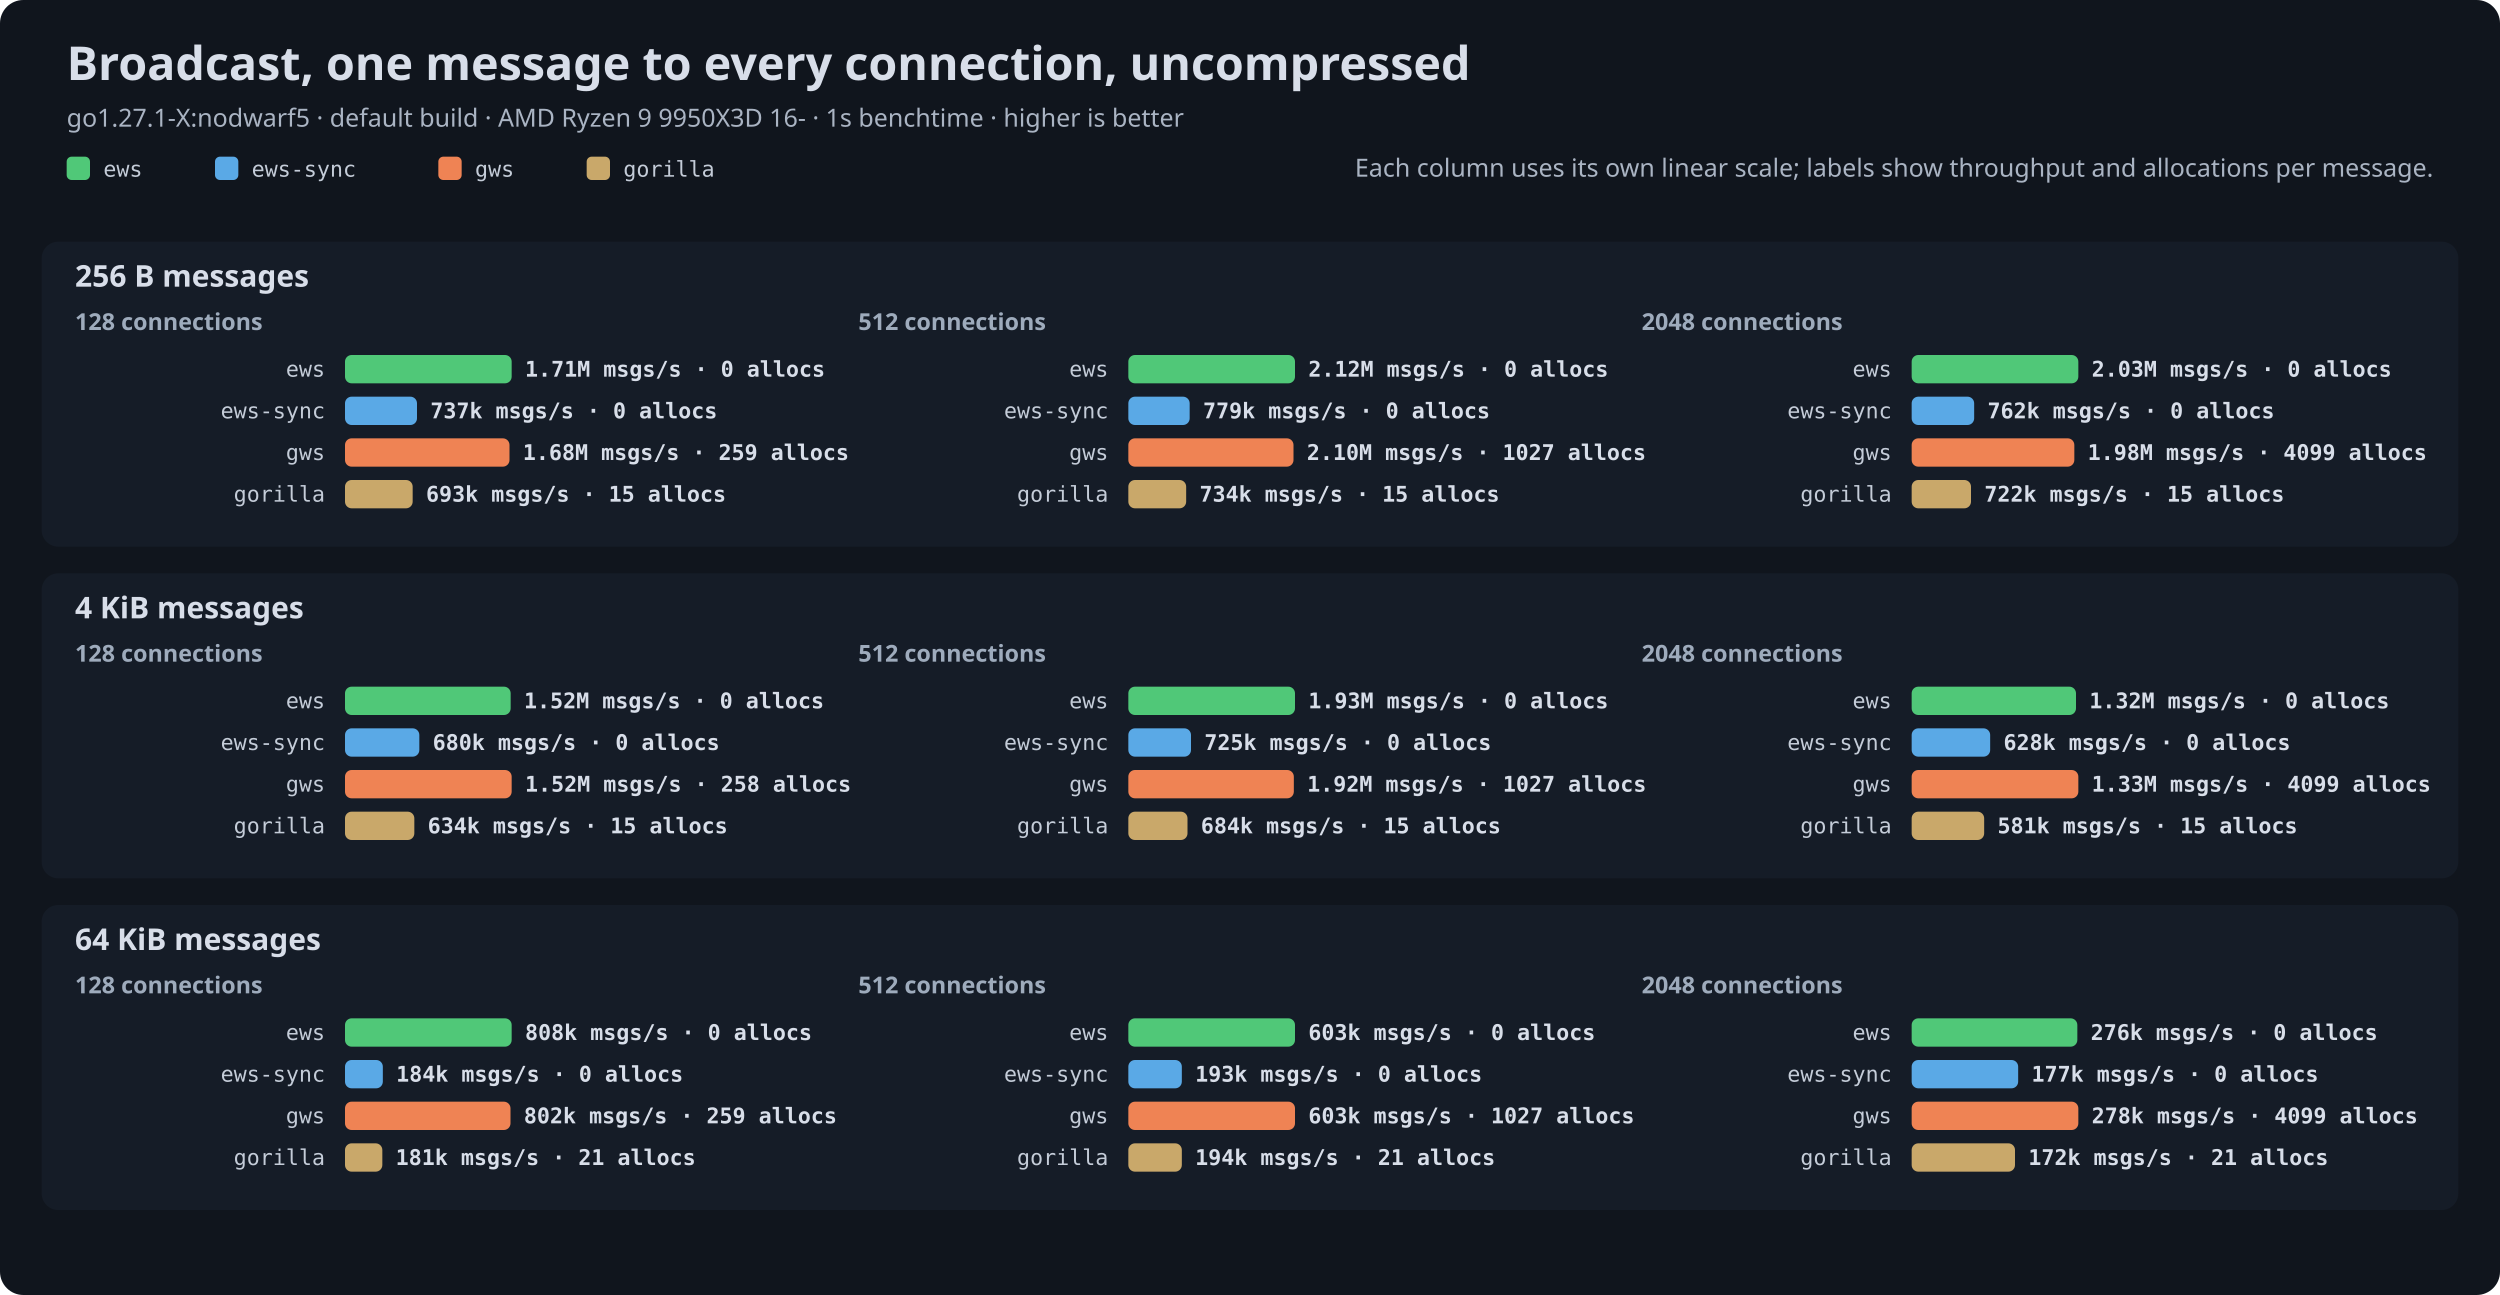
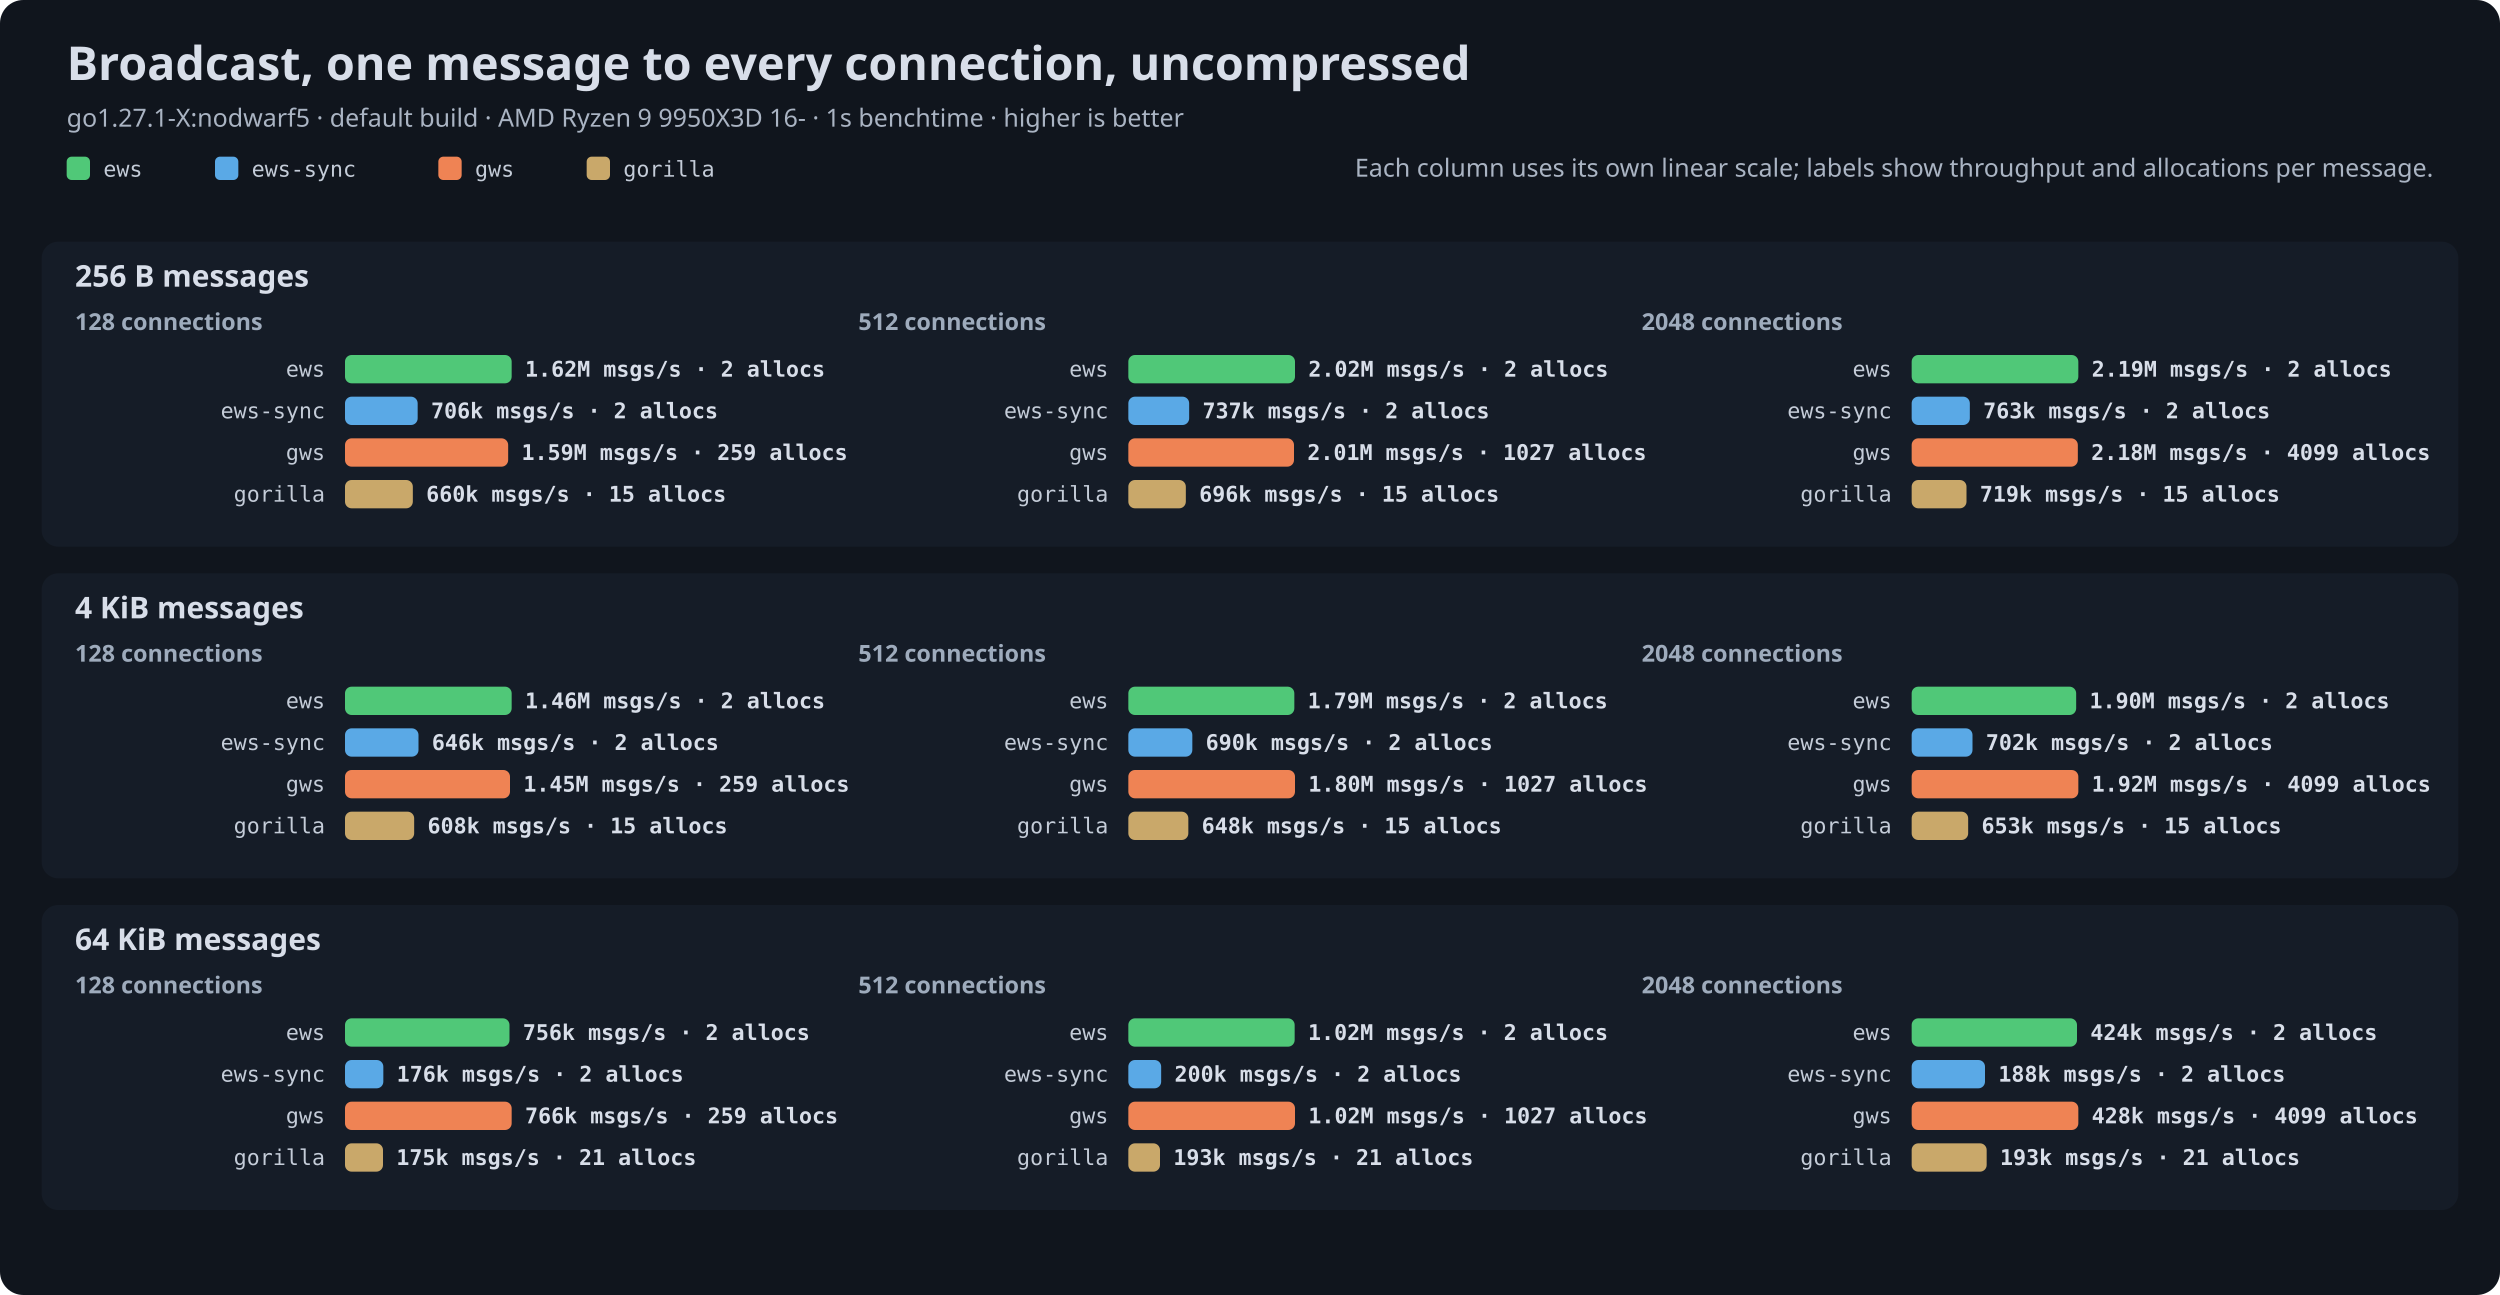
<svg xmlns="http://www.w3.org/2000/svg" width="1500" height="777" viewBox="0 0 1500 777" role="img" aria-labelledby="title desc">
  <style>text{font-family:ui-monospace,SFMono-Regular,Menlo,Consolas,monospace;fill:#d8dee9}.title{font-family:ui-sans-serif,system-ui,sans-serif;font-size:28px;font-weight:700}.subtitle{font-family:ui-sans-serif,system-ui,sans-serif;font-size:15px;fill:#aab4c3}.group{font-family:ui-sans-serif,system-ui,sans-serif;font-size:18px;font-weight:650}.contract{font-family:ui-sans-serif,system-ui,sans-serif;font-size:14px;font-weight:650;fill:#9eabbc}.series{font-size:13px;fill:#c4ccd8}.value{font-size:13px;font-weight:650}.panel{fill:#151c27}</style>
  <rect width="1500" height="777" rx="14" fill="#10151d" />
  <text class="title" x="40" y="48">Broadcast, one message to every connection, uncompressed</text>
  <text class="subtitle" x="40" y="76">go1.27.1-X:nodwarf5 · default build · AMD Ryzen 9 9950X3D 16- · 1s benchtime · higher is better</text>
  <rect x="40" y="94" width="14" height="14" rx="3" fill="#50c878" />
  <text class="series" x="62" y="106">ews</text>
  <rect x="129" y="94" width="14" height="14" rx="3" fill="#5aa9e6" />
  <text class="series" x="151" y="106">ews-sync</text>
  <rect x="263" y="94" width="14" height="14" rx="3" fill="#ef8354" />
  <text class="series" x="285" y="106">gws</text>
  <rect x="352" y="94" width="14" height="14" rx="3" fill="#c9a86a" />
  <text class="series" x="374" y="106">gorilla</text>
  <text class="subtitle" x="1460" y="106" text-anchor="end">Each column uses its own linear scale; labels show throughput and allocations per message.</text>
  <g transform="translate(0,145)">
    <rect class="panel" x="25" y="0" width="1450" height="183" rx="10" />
    <text class="group" x="45" y="27">256 B messages</text>
    <text class="contract" x="45" y="53">128 connections</text>
    <text class="series" x="195" y="81" text-anchor="end">ews</text>
    <rect x="207" y="68" width="100.0" height="17" rx="4" fill="#50c878" />
-     <text class="value" x="315.0" y="81">1.71M msgs/s · 0 allocs</text>
+     <text class="value" x="315.0" y="81">1.62M msgs/s · 2 allocs</text>
    <text class="series" x="195" y="106" text-anchor="end">ews-sync</text>
-     <rect x="207" y="93" width="43.2" height="17" rx="4" fill="#5aa9e6" />
-     <text class="value" x="258.2" y="106">737k msgs/s · 0 allocs</text>
+     <rect x="207" y="93" width="43.6" height="17" rx="4" fill="#5aa9e6" />
+     <text class="value" x="258.6" y="106">706k msgs/s · 2 allocs</text>
    <text class="series" x="195" y="131" text-anchor="end">gws</text>
-     <rect x="207" y="118" width="98.7" height="17" rx="4" fill="#ef8354" />
-     <text class="value" x="313.7" y="131">1.68M msgs/s · 259 allocs</text>
+     <rect x="207" y="118" width="97.9" height="17" rx="4" fill="#ef8354" />
+     <text class="value" x="312.9" y="131">1.59M msgs/s · 259 allocs</text>
    <text class="series" x="195" y="156" text-anchor="end">gorilla</text>
-     <rect x="207" y="143" width="40.6" height="17" rx="4" fill="#c9a86a" />
-     <text class="value" x="255.6" y="156">693k msgs/s · 15 allocs</text>
+     <rect x="207" y="143" width="40.7" height="17" rx="4" fill="#c9a86a" />
+     <text class="value" x="255.7" y="156">660k msgs/s · 15 allocs</text>
    <text class="contract" x="515" y="53">512 connections</text>
    <text class="series" x="665" y="81" text-anchor="end">ews</text>
    <rect x="677" y="68" width="100.0" height="17" rx="4" fill="#50c878" />
-     <text class="value" x="785.0" y="81">2.12M msgs/s · 0 allocs</text>
+     <text class="value" x="785.0" y="81">2.02M msgs/s · 2 allocs</text>
    <text class="series" x="665" y="106" text-anchor="end">ews-sync</text>
-     <rect x="677" y="93" width="36.8" height="17" rx="4" fill="#5aa9e6" />
-     <text class="value" x="721.8" y="106">779k msgs/s · 0 allocs</text>
+     <rect x="677" y="93" width="36.5" height="17" rx="4" fill="#5aa9e6" />
+     <text class="value" x="721.5" y="106">737k msgs/s · 2 allocs</text>
    <text class="series" x="665" y="131" text-anchor="end">gws</text>
-     <rect x="677" y="118" width="99.1" height="17" rx="4" fill="#ef8354" />
-     <text class="value" x="784.1" y="131">2.10M msgs/s · 1027 allocs</text>
+     <rect x="677" y="118" width="99.4" height="17" rx="4" fill="#ef8354" />
+     <text class="value" x="784.4" y="131">2.01M msgs/s · 1027 allocs</text>
    <text class="series" x="665" y="156" text-anchor="end">gorilla</text>
-     <rect x="677" y="143" width="34.7" height="17" rx="4" fill="#c9a86a" />
-     <text class="value" x="719.7" y="156">734k msgs/s · 15 allocs</text>
+     <rect x="677" y="143" width="34.5" height="17" rx="4" fill="#c9a86a" />
+     <text class="value" x="719.5" y="156">696k msgs/s · 15 allocs</text>
    <text class="contract" x="985" y="53">2048 connections</text>
    <text class="series" x="1135" y="81" text-anchor="end">ews</text>
    <rect x="1147" y="68" width="100.0" height="17" rx="4" fill="#50c878" />
-     <text class="value" x="1255.0" y="81">2.03M msgs/s · 0 allocs</text>
+     <text class="value" x="1255.0" y="81">2.19M msgs/s · 2 allocs</text>
    <text class="series" x="1135" y="106" text-anchor="end">ews-sync</text>
-     <rect x="1147" y="93" width="37.5" height="17" rx="4" fill="#5aa9e6" />
-     <text class="value" x="1192.5" y="106">762k msgs/s · 0 allocs</text>
+     <rect x="1147" y="93" width="34.9" height="17" rx="4" fill="#5aa9e6" />
+     <text class="value" x="1189.9" y="106">763k msgs/s · 2 allocs</text>
    <text class="series" x="1135" y="131" text-anchor="end">gws</text>
-     <rect x="1147" y="118" width="97.6" height="17" rx="4" fill="#ef8354" />
-     <text class="value" x="1252.6" y="131">1.98M msgs/s · 4099 allocs</text>
+     <rect x="1147" y="118" width="99.7" height="17" rx="4" fill="#ef8354" />
+     <text class="value" x="1254.7" y="131">2.18M msgs/s · 4099 allocs</text>
    <text class="series" x="1135" y="156" text-anchor="end">gorilla</text>
-     <rect x="1147" y="143" width="35.6" height="17" rx="4" fill="#c9a86a" />
-     <text class="value" x="1190.6" y="156">722k msgs/s · 15 allocs</text>
+     <rect x="1147" y="143" width="32.9" height="17" rx="4" fill="#c9a86a" />
+     <text class="value" x="1187.9" y="156">719k msgs/s · 15 allocs</text>
  </g>
  <g transform="translate(0,344)">
    <rect class="panel" x="25" y="0" width="1450" height="183" rx="10" />
    <text class="group" x="45" y="27">4 KiB messages</text>
    <text class="contract" x="45" y="53">128 connections</text>
    <text class="series" x="195" y="81" text-anchor="end">ews</text>
-     <rect x="207" y="68" width="99.4" height="17" rx="4" fill="#50c878" />
-     <text class="value" x="314.4" y="81">1.52M msgs/s · 0 allocs</text>
+     <rect x="207" y="68" width="100.0" height="17" rx="4" fill="#50c878" />
+     <text class="value" x="315.0" y="81">1.46M msgs/s · 2 allocs</text>
    <text class="series" x="195" y="106" text-anchor="end">ews-sync</text>
-     <rect x="207" y="93" width="44.6" height="17" rx="4" fill="#5aa9e6" />
-     <text class="value" x="259.6" y="106">680k msgs/s · 0 allocs</text>
+     <rect x="207" y="93" width="44.1" height="17" rx="4" fill="#5aa9e6" />
+     <text class="value" x="259.1" y="106">646k msgs/s · 2 allocs</text>
    <text class="series" x="195" y="131" text-anchor="end">gws</text>
-     <rect x="207" y="118" width="100.0" height="17" rx="4" fill="#ef8354" />
-     <text class="value" x="315.0" y="131">1.52M msgs/s · 258 allocs</text>
+     <rect x="207" y="118" width="99.0" height="17" rx="4" fill="#ef8354" />
+     <text class="value" x="314.0" y="131">1.45M msgs/s · 259 allocs</text>
    <text class="series" x="195" y="156" text-anchor="end">gorilla</text>
-     <rect x="207" y="143" width="41.6" height="17" rx="4" fill="#c9a86a" />
-     <text class="value" x="256.6" y="156">634k msgs/s · 15 allocs</text>
+     <rect x="207" y="143" width="41.5" height="17" rx="4" fill="#c9a86a" />
+     <text class="value" x="256.5" y="156">608k msgs/s · 15 allocs</text>
    <text class="contract" x="515" y="53">512 connections</text>
    <text class="series" x="665" y="81" text-anchor="end">ews</text>
-     <rect x="677" y="68" width="100.0" height="17" rx="4" fill="#50c878" />
-     <text class="value" x="785.0" y="81">1.93M msgs/s · 0 allocs</text>
+     <rect x="677" y="68" width="99.6" height="17" rx="4" fill="#50c878" />
+     <text class="value" x="784.6" y="81">1.79M msgs/s · 2 allocs</text>
    <text class="series" x="665" y="106" text-anchor="end">ews-sync</text>
-     <rect x="677" y="93" width="37.6" height="17" rx="4" fill="#5aa9e6" />
-     <text class="value" x="722.6" y="106">725k msgs/s · 0 allocs</text>
+     <rect x="677" y="93" width="38.4" height="17" rx="4" fill="#5aa9e6" />
+     <text class="value" x="723.4" y="106">690k msgs/s · 2 allocs</text>
    <text class="series" x="665" y="131" text-anchor="end">gws</text>
-     <rect x="677" y="118" width="99.3" height="17" rx="4" fill="#ef8354" />
-     <text class="value" x="784.3" y="131">1.92M msgs/s · 1027 allocs</text>
+     <rect x="677" y="118" width="100.0" height="17" rx="4" fill="#ef8354" />
+     <text class="value" x="785.0" y="131">1.80M msgs/s · 1027 allocs</text>
    <text class="series" x="665" y="156" text-anchor="end">gorilla</text>
-     <rect x="677" y="143" width="35.5" height="17" rx="4" fill="#c9a86a" />
-     <text class="value" x="720.5" y="156">684k msgs/s · 15 allocs</text>
+     <rect x="677" y="143" width="36.0" height="17" rx="4" fill="#c9a86a" />
+     <text class="value" x="721.0" y="156">648k msgs/s · 15 allocs</text>
    <text class="contract" x="985" y="53">2048 connections</text>
    <text class="series" x="1135" y="81" text-anchor="end">ews</text>
-     <rect x="1147" y="68" width="98.6" height="17" rx="4" fill="#50c878" />
-     <text class="value" x="1253.6" y="81">1.32M msgs/s · 0 allocs</text>
+     <rect x="1147" y="68" width="98.7" height="17" rx="4" fill="#50c878" />
+     <text class="value" x="1253.7" y="81">1.90M msgs/s · 2 allocs</text>
    <text class="series" x="1135" y="106" text-anchor="end">ews-sync</text>
-     <rect x="1147" y="93" width="47.1" height="17" rx="4" fill="#5aa9e6" />
-     <text class="value" x="1202.1" y="106">628k msgs/s · 0 allocs</text>
+     <rect x="1147" y="93" width="36.5" height="17" rx="4" fill="#5aa9e6" />
+     <text class="value" x="1191.5" y="106">702k msgs/s · 2 allocs</text>
    <text class="series" x="1135" y="131" text-anchor="end">gws</text>
    <rect x="1147" y="118" width="100.0" height="17" rx="4" fill="#ef8354" />
-     <text class="value" x="1255.0" y="131">1.33M msgs/s · 4099 allocs</text>
+     <text class="value" x="1255.0" y="131">1.92M msgs/s · 4099 allocs</text>
    <text class="series" x="1135" y="156" text-anchor="end">gorilla</text>
-     <rect x="1147" y="143" width="43.5" height="17" rx="4" fill="#c9a86a" />
-     <text class="value" x="1198.5" y="156">581k msgs/s · 15 allocs</text>
+     <rect x="1147" y="143" width="33.9" height="17" rx="4" fill="#c9a86a" />
+     <text class="value" x="1188.9" y="156">653k msgs/s · 15 allocs</text>
  </g>
  <g transform="translate(0,543)">
    <rect class="panel" x="25" y="0" width="1450" height="183" rx="10" />
    <text class="group" x="45" y="27">64 KiB messages</text>
    <text class="contract" x="45" y="53">128 connections</text>
    <text class="series" x="195" y="81" text-anchor="end">ews</text>
-     <rect x="207" y="68" width="100.0" height="17" rx="4" fill="#50c878" />
-     <text class="value" x="315.0" y="81">808k msgs/s · 0 allocs</text>
+     <rect x="207" y="68" width="98.7" height="17" rx="4" fill="#50c878" />
+     <text class="value" x="313.7" y="81">756k msgs/s · 2 allocs</text>
    <text class="series" x="195" y="106" text-anchor="end">ews-sync</text>
-     <rect x="207" y="93" width="22.7" height="17" rx="4" fill="#5aa9e6" />
-     <text class="value" x="237.7" y="106">184k msgs/s · 0 allocs</text>
+     <rect x="207" y="93" width="23.0" height="17" rx="4" fill="#5aa9e6" />
+     <text class="value" x="238.0" y="106">176k msgs/s · 2 allocs</text>
    <text class="series" x="195" y="131" text-anchor="end">gws</text>
-     <rect x="207" y="118" width="99.3" height="17" rx="4" fill="#ef8354" />
-     <text class="value" x="314.3" y="131">802k msgs/s · 259 allocs</text>
+     <rect x="207" y="118" width="100.0" height="17" rx="4" fill="#ef8354" />
+     <text class="value" x="315.0" y="131">766k msgs/s · 259 allocs</text>
    <text class="series" x="195" y="156" text-anchor="end">gorilla</text>
-     <rect x="207" y="143" width="22.4" height="17" rx="4" fill="#c9a86a" />
-     <text class="value" x="237.4" y="156">181k msgs/s · 21 allocs</text>
+     <rect x="207" y="143" width="22.8" height="17" rx="4" fill="#c9a86a" />
+     <text class="value" x="237.8" y="156">175k msgs/s · 21 allocs</text>
    <text class="contract" x="515" y="53">512 connections</text>
    <text class="series" x="665" y="81" text-anchor="end">ews</text>
-     <rect x="677" y="68" width="100.0" height="17" rx="4" fill="#50c878" />
-     <text class="value" x="785.0" y="81">603k msgs/s · 0 allocs</text>
+     <rect x="677" y="68" width="99.8" height="17" rx="4" fill="#50c878" />
+     <text class="value" x="784.8" y="81">1.02M msgs/s · 2 allocs</text>
    <text class="series" x="665" y="106" text-anchor="end">ews-sync</text>
-     <rect x="677" y="93" width="32.1" height="17" rx="4" fill="#5aa9e6" />
-     <text class="value" x="717.1" y="106">193k msgs/s · 0 allocs</text>
+     <rect x="677" y="93" width="19.7" height="17" rx="4" fill="#5aa9e6" />
+     <text class="value" x="704.7" y="106">200k msgs/s · 2 allocs</text>
    <text class="series" x="665" y="131" text-anchor="end">gws</text>
    <rect x="677" y="118" width="100.0" height="17" rx="4" fill="#ef8354" />
-     <text class="value" x="785.0" y="131">603k msgs/s · 1027 allocs</text>
+     <text class="value" x="785.0" y="131">1.02M msgs/s · 1027 allocs</text>
    <text class="series" x="665" y="156" text-anchor="end">gorilla</text>
-     <rect x="677" y="143" width="32.1" height="17" rx="4" fill="#c9a86a" />
-     <text class="value" x="717.1" y="156">194k msgs/s · 21 allocs</text>
+     <rect x="677" y="143" width="19.0" height="17" rx="4" fill="#c9a86a" />
+     <text class="value" x="704.0" y="156">193k msgs/s · 21 allocs</text>
    <text class="contract" x="985" y="53">2048 connections</text>
    <text class="series" x="1135" y="81" text-anchor="end">ews</text>
-     <rect x="1147" y="68" width="99.4" height="17" rx="4" fill="#50c878" />
-     <text class="value" x="1254.4" y="81">276k msgs/s · 0 allocs</text>
+     <rect x="1147" y="68" width="99.2" height="17" rx="4" fill="#50c878" />
+     <text class="value" x="1254.2" y="81">424k msgs/s · 2 allocs</text>
    <text class="series" x="1135" y="106" text-anchor="end">ews-sync</text>
-     <rect x="1147" y="93" width="63.9" height="17" rx="4" fill="#5aa9e6" />
-     <text class="value" x="1218.9" y="106">177k msgs/s · 0 allocs</text>
+     <rect x="1147" y="93" width="44.0" height="17" rx="4" fill="#5aa9e6" />
+     <text class="value" x="1199.0" y="106">188k msgs/s · 2 allocs</text>
    <text class="series" x="1135" y="131" text-anchor="end">gws</text>
    <rect x="1147" y="118" width="100.0" height="17" rx="4" fill="#ef8354" />
-     <text class="value" x="1255.0" y="131">278k msgs/s · 4099 allocs</text>
+     <text class="value" x="1255.0" y="131">428k msgs/s · 4099 allocs</text>
    <text class="series" x="1135" y="156" text-anchor="end">gorilla</text>
-     <rect x="1147" y="143" width="62.0" height="17" rx="4" fill="#c9a86a" />
-     <text class="value" x="1217.0" y="156">172k msgs/s · 21 allocs</text>
+     <rect x="1147" y="143" width="45.0" height="17" rx="4" fill="#c9a86a" />
+     <text class="value" x="1200.0" y="156">193k msgs/s · 21 allocs</text>
  </g>
</svg>
